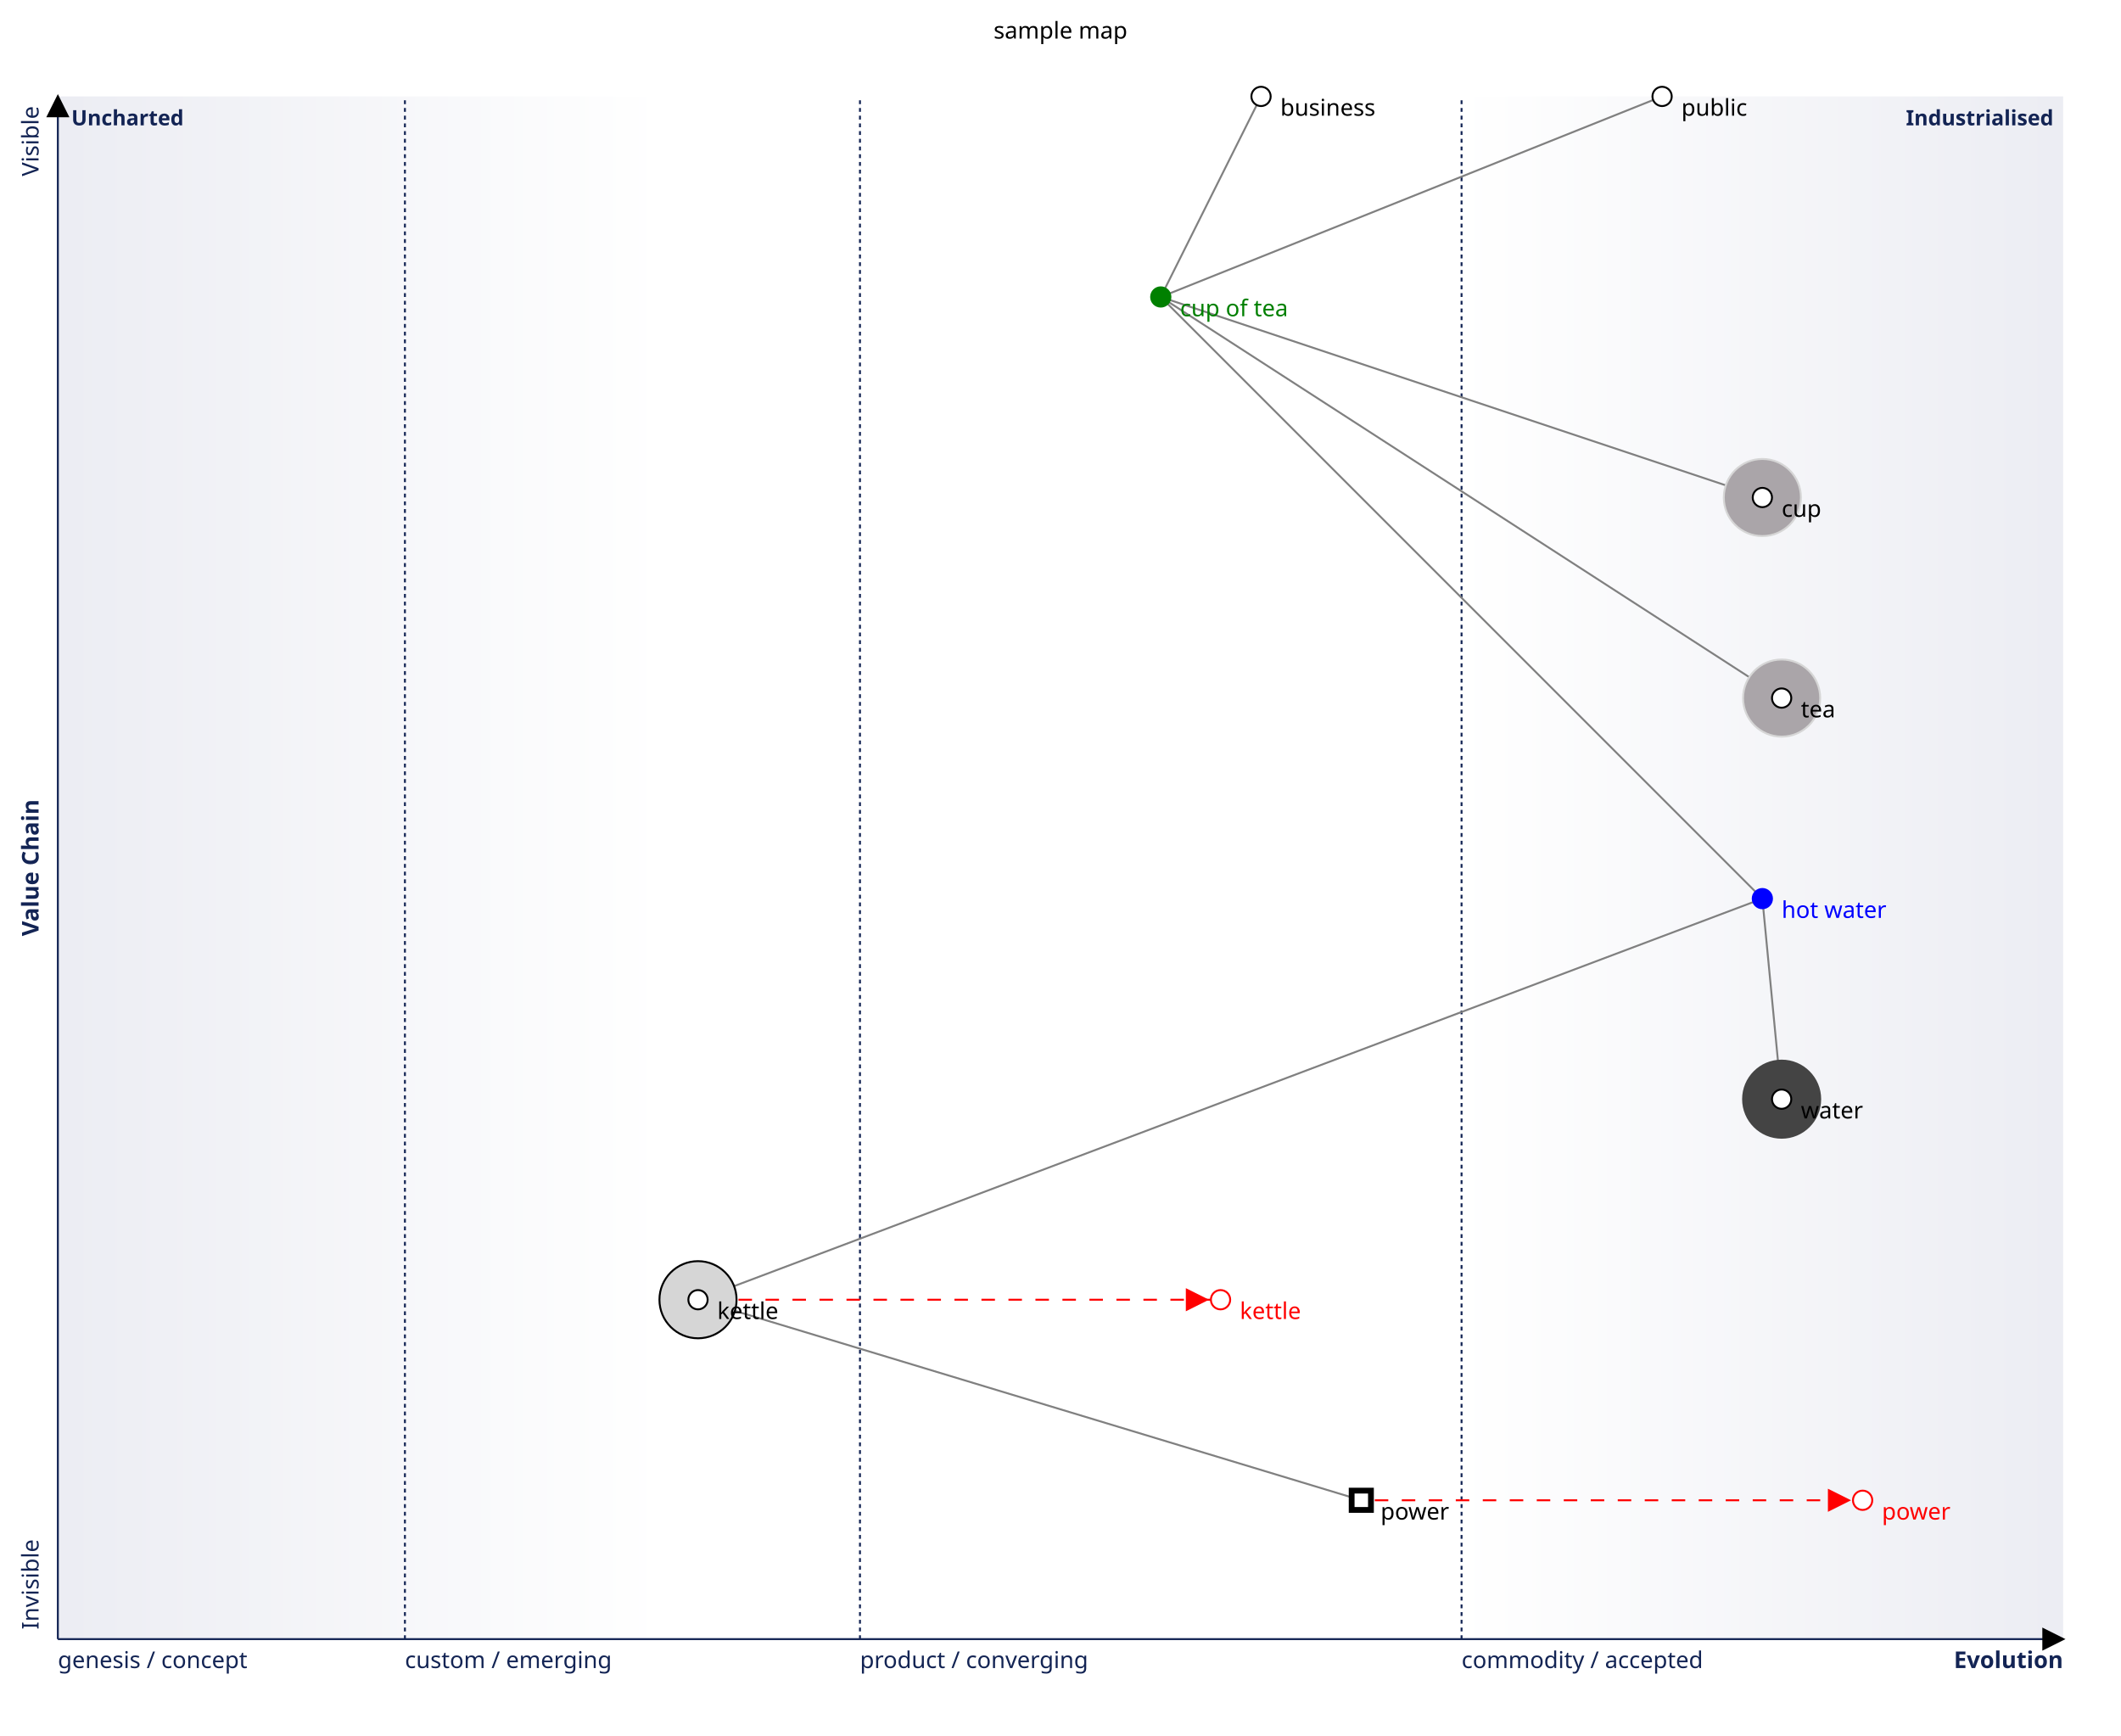
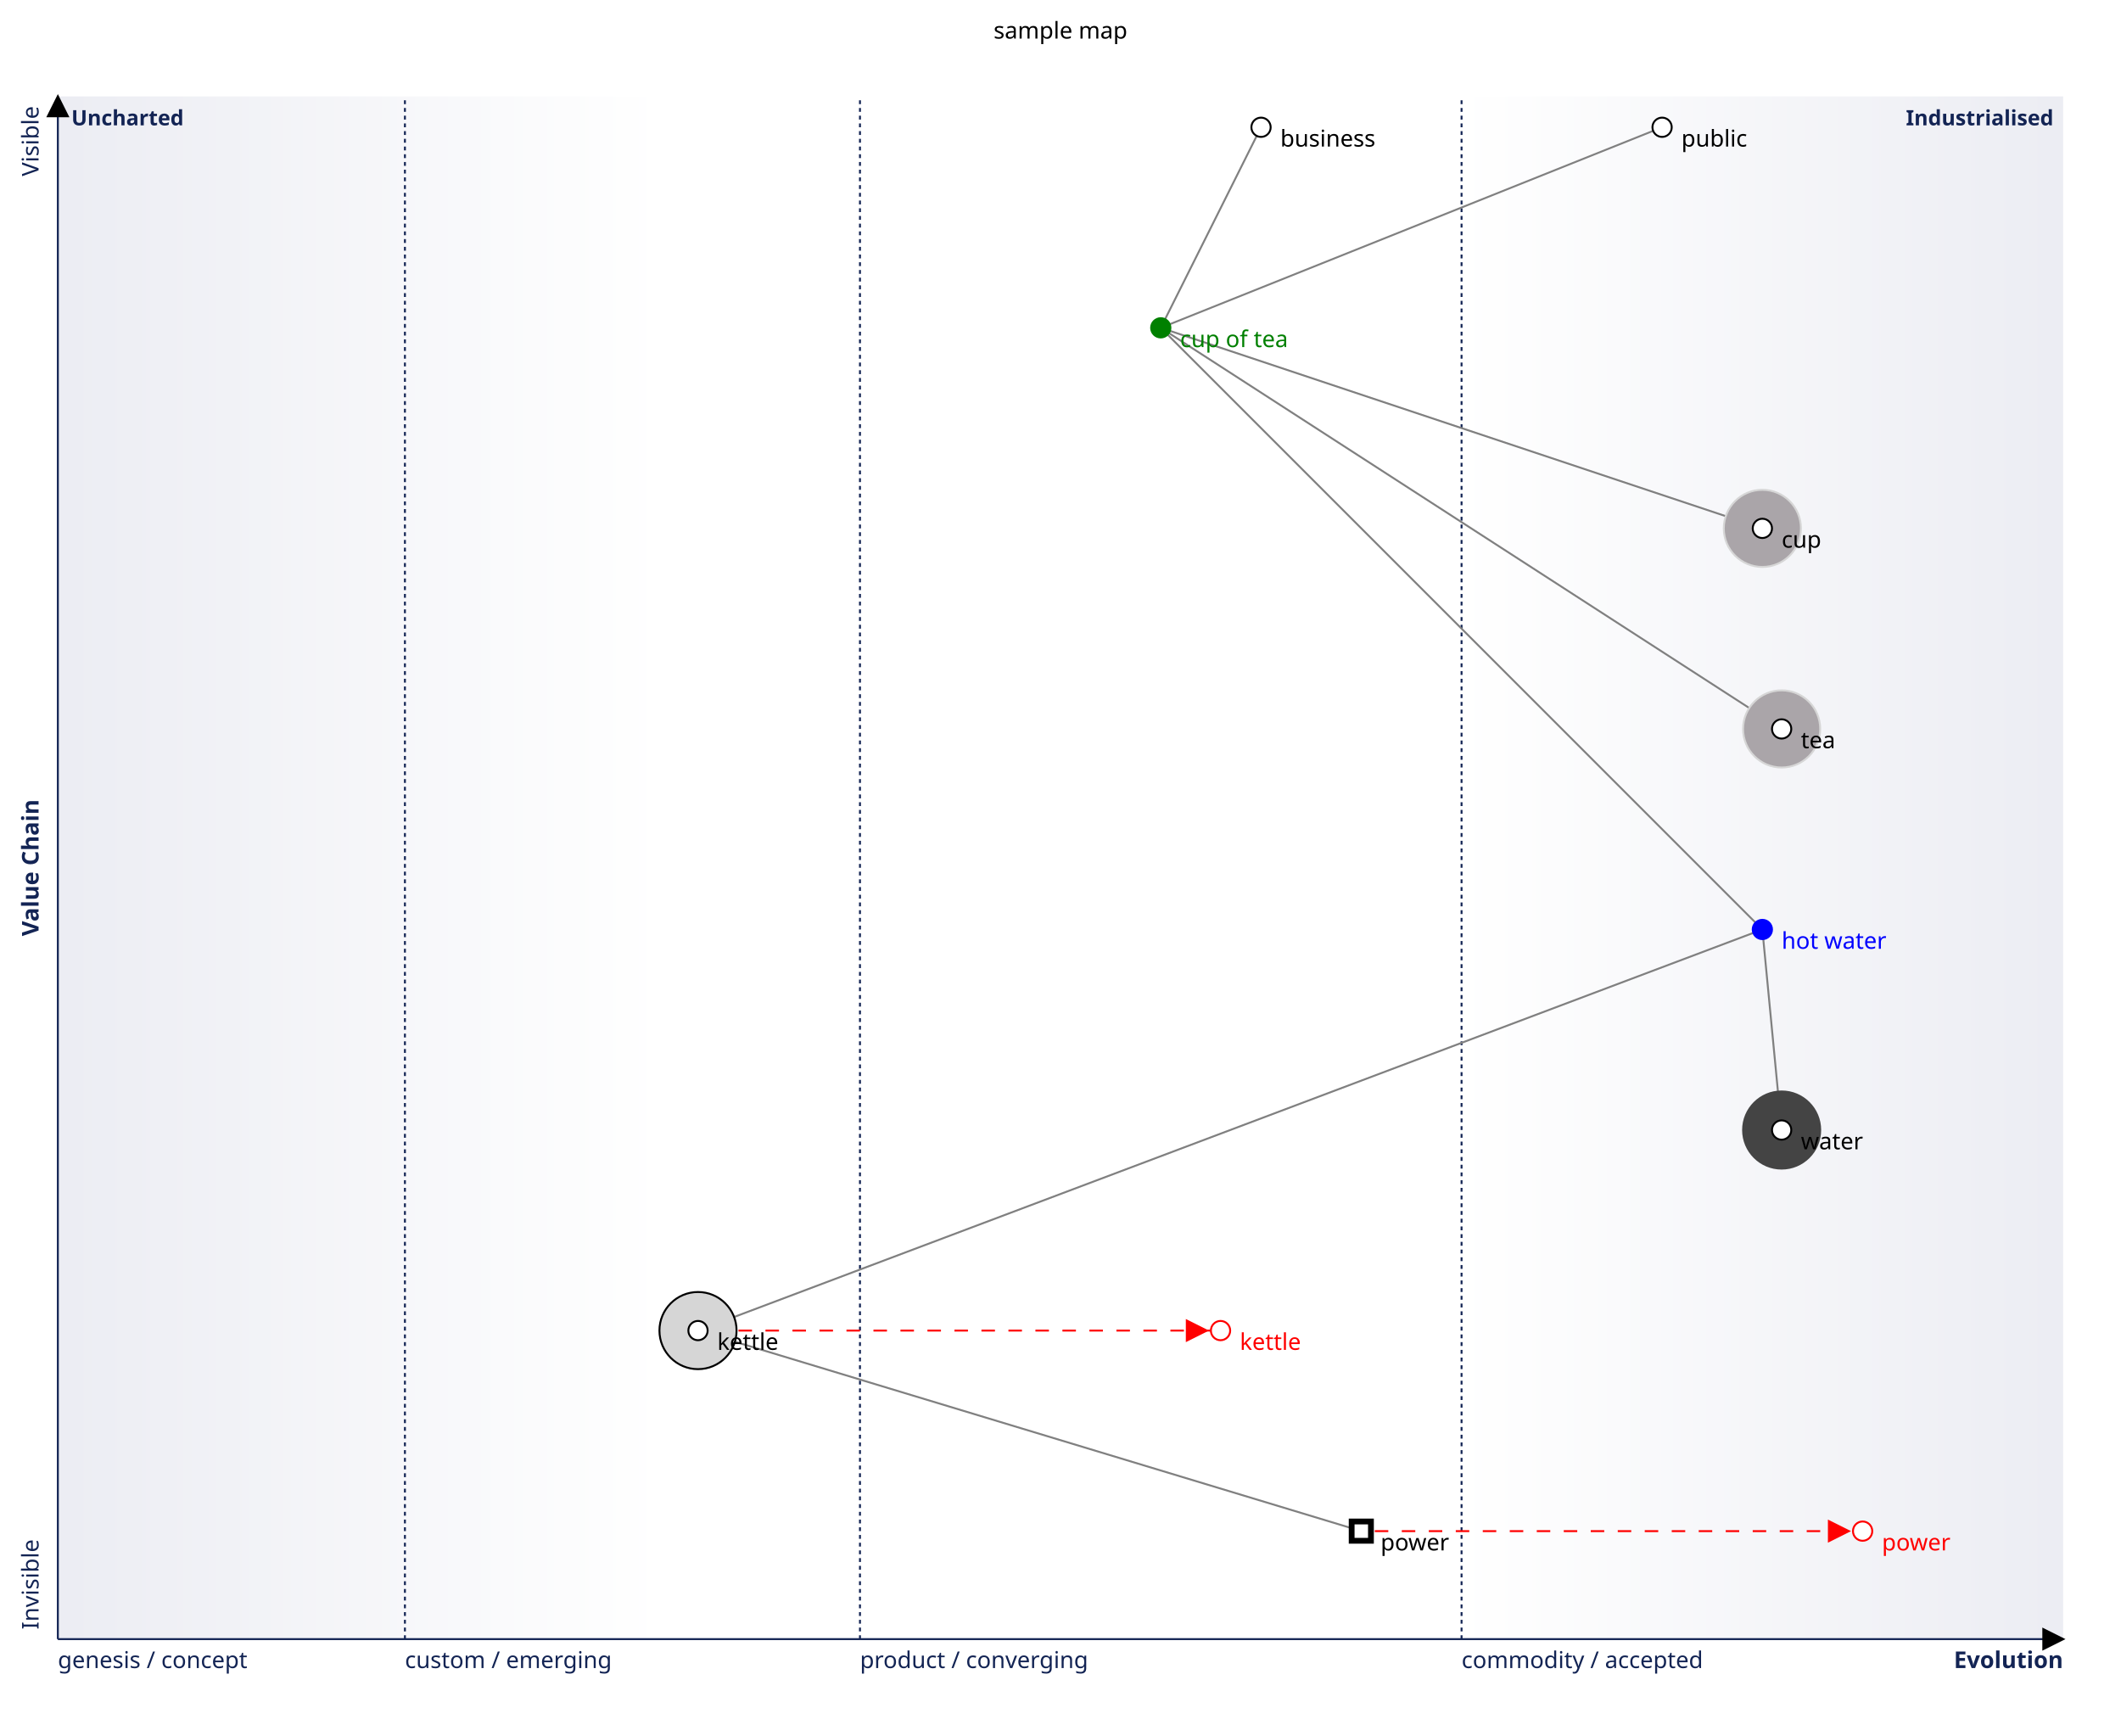
<svg xmlns="http://www.w3.org/2000/svg" width="100%" height="100%" viewBox="0 0 1100 900" preserveAspectRatio="xMidYMid meet">
  <style>
.evolutionEdge {
	stroke-dasharray: 7;
	stroke-dashoffset: 7;
	animation: dash 3s linear forwards infinite;
}

@keyframes dash {
	from {
		stroke-dashoffset: 100;
	}
	to {
		stroke-dashoffset: 0;
	}
}</style>
  <rect x="0" y="0" width="1100" height="900" fill="rgb(236,237,243)" fill-opacity="0.0" />
  <defs>
    <linearGradient id="wardleyGradient" x1="0%" y1="0%" x2="100%" y2="0%">
      <stop offset="0%" stop-color="rgb(236,237,243)" />
      <stop offset="30%" stop-color="rgb(255,255,255)" />
      <stop offset="70%" stop-color="rgb(255,255,255)" />
      <stop offset="100%" stop-color="rgb(236,237,243)" />
    </linearGradient>
    <marker id="arrow" refX="15" refY="0" markerWidth="12" markerHeight="12" viewBox="0 -5 10 10">
      <path d="M0,-5L10,0L0,5" fill="rgb(255,0,0)" />
    </marker>
    <marker id="graphArrow" refX="9" refY="0" markerWidth="12" markerHeight="12" viewBox="0 -5 10 10">
      <path d="M0,-5L10,0L0,5" fill="rgb(0,0,0)" />
    </marker>
  </defs>
  <rect x="30" y="50" width="1040" height="800" style="fill:url(#wardleyGradient)" />
  <g transform=" translate(30,850) rotate(270)">
    <line x1="0" y1="0" x2="800" y2="0" stroke-width="1" marker-end="url(#graphArrow)" stroke="rgb(19,36,84)" stroke-opacity="1.0" />
    <line x1="0" y1="180" x2="800" y2="180" stroke-width="1" stroke-dasharray="2 2" stroke="rgb(19,36,84)" stroke-opacity="1.0" />
    <line x1="0" y1="416" x2="800" y2="416" stroke-width="1" stroke-dasharray="2 2" stroke="rgb(19,36,84)" stroke-opacity="1.0" />
    <line x1="0" y1="728" x2="800" y2="728" stroke-width="1" stroke-dasharray="2 2" stroke="rgb(19,36,84)" stroke-opacity="1.0" />
    <text x="5" y="-10" fill="rgb(19,36,84)" fill-opacity="1.0" font-family="Century Gothic,CenturyGothic,AppleGothic,sans-serif" text-anchor="start">Invisible</text>
    <text x="795" y="-10" fill="rgb(19,36,84)" fill-opacity="1.0" font-family="Century Gothic,CenturyGothic,AppleGothic,sans-serif" text-anchor="end">Visible</text>
    <text x="400" y="-10" fill="rgb(19,36,84)" fill-opacity="1.0" font-weight="bold" font-family="Century Gothic,CenturyGothic,AppleGothic,sans-serif" text-anchor="middle">Value Chain</text>
  </g>
  <line x1="30" y1="850" x2="1070" y2="850" marker-end="url(#graphArrow)" stroke="rgb(19,36,84)" stroke-opacity="1.0" />
  <text x="37" y="65" fill="rgb(19,36,84)" fill-opacity="1.0" font-weight="bold" font-family="Century Gothic,CenturyGothic,AppleGothic,sans-serif" font-size="11px" text-anchor="start">Uncharted</text>
  <text x="1065" y="65" fill="rgb(19,36,84)" fill-opacity="1.0" font-weight="bold" font-family="Century Gothic,CenturyGothic,AppleGothic,sans-serif" font-size="11px" text-anchor="end">Industrialised</text>
  <text x="30" y="865" fill="rgb(19,36,84)" fill-opacity="1.0" font-family="Century Gothic,CenturyGothic,AppleGothic,sans-serif">genesis / concept</text>
  <text x="210" y="865" fill="rgb(19,36,84)" fill-opacity="1.0" font-family="Century Gothic,CenturyGothic,AppleGothic,sans-serif">custom / emerging</text>
  <text x="446" y="865" fill="rgb(19,36,84)" fill-opacity="1.0" font-family="Century Gothic,CenturyGothic,AppleGothic,sans-serif">product / converging</text>
  <text x="758" y="865" fill="rgb(19,36,84)" fill-opacity="1.0" font-family="Century Gothic,CenturyGothic,AppleGothic,sans-serif">commodity / accepted</text>
  <text x="1070" y="865" fill="rgb(19,36,84)" fill-opacity="1.0" font-weight="bold" font-family="Century Gothic,CenturyGothic,AppleGothic,sans-serif" text-anchor="end">Evolution</text>
  <text x="550" y="20" font-family="Century Gothic,CenturyGothic,AppleGothic,sans-serif" text-anchor="middle">sample map</text>
  <g id="layer_0">
    <g id="edge_2_1">
-       <line x1="862" y1="50" x2="602" y2="154" stroke-width="1" stroke="rgb(128,128,128)" stroke-opacity="1.0" />
+       <line x1="862" y1="66" x2="602" y2="170" stroke-width="1" stroke="rgb(128,128,128)" stroke-opacity="1.0" />
+     </g>
+     <g id="edge_1_3">
+       <line x1="602" y1="170" x2="914" y2="274" stroke-width="1" stroke="rgb(128,128,128)" stroke-opacity="1.0" />
    </g>
    <g id="edge_1_4">
-       <line x1="602" y1="154" x2="924" y2="362" stroke-width="1" stroke="rgb(128,128,128)" stroke-opacity="1.0" />
+       <line x1="602" y1="170" x2="924" y2="378" stroke-width="1" stroke="rgb(128,128,128)" stroke-opacity="1.0" />
    </g>
    <g id="edge_1_5">
-       <line x1="602" y1="154" x2="914" y2="466" stroke-width="1" stroke="rgb(128,128,128)" stroke-opacity="1.0" />
+       <line x1="602" y1="170" x2="914" y2="482" stroke-width="1" stroke="rgb(128,128,128)" stroke-opacity="1.0" />
    </g>
-     <g id="edge_1_3">
-       <line x1="602" y1="154" x2="914" y2="258" stroke-width="1" stroke="rgb(128,128,128)" stroke-opacity="1.0" />
+     <g id="edge_8_9">
+       <line x1="706" y1="794" x2="966" y2="794" stroke-width="1" stroke-dasharray="5 5" marker-end="url(#arrow)" class="evolutionEdge" stroke="rgb(255,0,0)" stroke-opacity="1.0" />
    </g>
-     <g id="edge_7_12">
-       <line x1="362" y1="674" x2="633" y2="674" stroke-width="1" stroke-dasharray="5 5" marker-end="url(#arrow)" class="evolutionEdge" stroke="rgb(255,0,0)" stroke-opacity="1.0" />
+     <g id="edge_0_1">
+       <line x1="654" y1="66" x2="602" y2="170" stroke-width="1" stroke="rgb(128,128,128)" stroke-opacity="1.0" />
+     </g>
+     <g id="edge_5_6">
+       <line x1="914" y1="482" x2="924" y2="586" stroke-width="1" stroke="rgb(128,128,128)" stroke-opacity="1.0" />
+     </g>
+     <g id="edge_5_7">
+       <line x1="914" y1="482" x2="362" y2="690" stroke-width="1" stroke="rgb(128,128,128)" stroke-opacity="1.0" />
    </g>
    <g id="edge_7_8">
-       <line x1="362" y1="674" x2="706" y2="778" stroke-width="1" stroke="rgb(128,128,128)" stroke-opacity="1.0" />
+       <line x1="362" y1="690" x2="706" y2="794" stroke-width="1" stroke="rgb(128,128,128)" stroke-opacity="1.0" />
    </g>
-     <g id="edge_8_13">
-       <line x1="706" y1="778" x2="966" y2="778" stroke-width="1" stroke-dasharray="5 5" marker-end="url(#arrow)" class="evolutionEdge" stroke="rgb(255,0,0)" stroke-opacity="1.0" />
-     </g>
-     <g id="edge_0_1">
-       <line x1="654" y1="50" x2="602" y2="154" stroke-width="1" stroke="rgb(128,128,128)" stroke-opacity="1.0" />
-     </g>
-     <g id="edge_5_6">
-       <line x1="914" y1="466" x2="924" y2="570" stroke-width="1" stroke="rgb(128,128,128)" stroke-opacity="1.0" />
-     </g>
-     <g id="edge_5_7">
-       <line x1="914" y1="466" x2="362" y2="674" stroke-width="1" stroke="rgb(128,128,128)" stroke-opacity="1.0" />
+     <g id="edge_7_15">
+       <line x1="362" y1="690" x2="633" y2="690" stroke-width="1" stroke-dasharray="5 5" marker-end="url(#arrow)" class="evolutionEdge" stroke="rgb(255,0,0)" stroke-opacity="1.0" />
    </g>
  </g>
  <g id="layer_10">
+     <g id="element_7">
+       <g transform=" translate(362,690)">
+         <circle cx="0" cy="0" r="20" fill="rgb(214,214,214)" fill-opacity="1.0" stroke="rgb(0,0,0)" stroke-opacity="1.0" stroke-width="1" />
+         <circle cx="0" cy="0" r="5" fill="rgb(255,255,255)" fill-opacity="1.0" stroke="rgb(0,0,0)" stroke-opacity="1.0" stroke-width="1" />
+         <text x="10" y="10" fill="rgb(0,0,0)" fill-opacity="1.0" font-family="Century Gothic,CenturyGothic,AppleGothic,sans-serif">kettle</text>
+       </g>
+     </g>
+     <g id="element_9">
+       <g transform=" translate(966,794)">
+         <circle cx="0" cy="0" r="5" fill="rgb(255,255,255)" fill-opacity="1.0" stroke="rgb(255,0,0)" stroke-opacity="1.0" stroke-width="1" />
+         <text x="10" y="10" fill="rgb(255,0,0)" fill-opacity="1.0" font-family="Century Gothic,CenturyGothic,AppleGothic,sans-serif">power</text>
+       </g>
+     </g>
+     <g id="element_0">
+       <g transform=" translate(654,66)">
+         <circle cx="0" cy="0" r="5" fill="rgb(255,255,255)" fill-opacity="1.0" stroke="rgb(0,0,0)" stroke-opacity="1.0" stroke-width="1" />
+         <text x="10" y="10" fill="rgb(0,0,0)" fill-opacity="1.0" font-family="Century Gothic,CenturyGothic,AppleGothic,sans-serif">business</text>
+       </g>
+     </g>
+     <g id="element_5">
+       <g transform=" translate(914,482)">
+         <circle cx="0" cy="0" r="5" fill="rgb(0,0,255)" fill-opacity="1.0" stroke="rgb(0,0,255)" stroke-opacity="1.0" stroke-width="1" />
+         <text x="10" y="10" fill="rgb(0,0,255)" fill-opacity="1.0" font-family="Century Gothic,CenturyGothic,AppleGothic,sans-serif">hot water</text>
+       </g>
+     </g>
    <g id="element_6">
-       <g transform=" translate(924,570)">
+       <g transform=" translate(924,586)">
        <circle cx="0" cy="0" r="20" fill="rgb(68,68,68)" fill-opacity="1.0" stroke="rgb(68,68,68)" stroke-opacity="1.0" stroke-width="1" />
        <circle cx="0" cy="0" r="5" fill="rgb(255,255,255)" fill-opacity="1.0" stroke="rgb(0,0,0)" stroke-opacity="1.0" stroke-width="1" />
        <text x="10" y="10" fill="rgb(0,0,0)" fill-opacity="1.0" font-family="Century Gothic,CenturyGothic,AppleGothic,sans-serif">water</text>
      </g>
    </g>
-     <g id="element_7">
-       <g transform=" translate(362,674)">
-         <circle cx="0" cy="0" r="20" fill="rgb(214,214,214)" fill-opacity="1.0" stroke="rgb(0,0,0)" stroke-opacity="1.0" stroke-width="1" />
-         <circle cx="0" cy="0" r="5" fill="rgb(255,255,255)" fill-opacity="1.0" stroke="rgb(0,0,0)" stroke-opacity="1.0" stroke-width="1" />
-         <text x="10" y="10" fill="rgb(0,0,0)" fill-opacity="1.0" font-family="Century Gothic,CenturyGothic,AppleGothic,sans-serif">kettle</text>
-       </g>
-     </g>
-     <g id="element_12">
-       <g transform=" translate(633,674)">
-         <circle cx="0" cy="0" r="5" fill="rgb(255,255,255)" fill-opacity="1.0" stroke="rgb(255,0,0)" stroke-opacity="1.0" stroke-width="1" />
-         <text x="10" y="10" fill="rgb(255,0,0)" fill-opacity="1.0" font-family="Century Gothic,CenturyGothic,AppleGothic,sans-serif">kettle</text>
-       </g>
-     </g>
-     <g id="element_8">
-       <g transform=" translate(706,778)">
-         <rect x="-5" y="-5" width="10" height="10" fill="rgb(255,255,255)" fill-opacity="1.0" stroke="rgb(0,0,0)" stroke-opacity="1.0" stroke-width="3" />
-         <text x="10" y="10" fill="rgb(0,0,0)" fill-opacity="1.0" font-family="Century Gothic,CenturyGothic,AppleGothic,sans-serif">power</text>
-       </g>
-     </g>
-     <g id="element_13">
-       <g transform=" translate(966,778)">
-         <circle cx="0" cy="0" r="5" fill="rgb(255,255,255)" fill-opacity="1.0" stroke="rgb(255,0,0)" stroke-opacity="1.0" stroke-width="1" />
-         <text x="10" y="10" fill="rgb(255,0,0)" fill-opacity="1.0" font-family="Century Gothic,CenturyGothic,AppleGothic,sans-serif">power</text>
-       </g>
-     </g>
-     <g id="element_2">
-       <g transform=" translate(862,50)">
-         <circle cx="0" cy="0" r="5" fill="rgb(255,255,255)" fill-opacity="1.0" stroke="rgb(0,0,0)" stroke-opacity="1.0" stroke-width="1" />
-         <text x="10" y="10" fill="rgb(0,0,0)" fill-opacity="1.0" font-family="Century Gothic,CenturyGothic,AppleGothic,sans-serif">public</text>
+     <g id="element_1">
+       <g transform=" translate(602,170)">
+         <circle cx="0" cy="0" r="5" fill="rgb(0,128,0)" fill-opacity="1.0" stroke="rgb(0,128,0)" stroke-opacity="1.0" stroke-width="1" />
+         <text x="10" y="10" fill="rgb(0,128,0)" fill-opacity="1.0" font-family="Century Gothic,CenturyGothic,AppleGothic,sans-serif">cup of tea</text>
      </g>
    </g>
    <g id="element_4">
-       <g transform=" translate(924,362)">
+       <g transform=" translate(924,378)">
        <circle cx="0" cy="0" r="20" fill="rgb(170,165,169)" fill-opacity="1.0" stroke="rgb(214,214,214)" stroke-opacity="1.0" stroke-width="1" />
        <circle cx="0" cy="0" r="5" fill="rgb(255,255,255)" fill-opacity="1.0" stroke="rgb(0,0,0)" stroke-opacity="1.0" stroke-width="1" />
        <text x="10" y="10" fill="rgb(0,0,0)" fill-opacity="1.0" font-family="Century Gothic,CenturyGothic,AppleGothic,sans-serif">tea</text>
      </g>
    </g>
-     <g id="element_1">
-       <g transform=" translate(602,154)">
-         <circle cx="0" cy="0" r="5" fill="rgb(0,128,0)" fill-opacity="1.0" stroke="rgb(0,128,0)" stroke-opacity="1.0" stroke-width="1" />
-         <text x="10" y="10" fill="rgb(0,128,0)" fill-opacity="1.0" font-family="Century Gothic,CenturyGothic,AppleGothic,sans-serif">cup of tea</text>
+     <g id="element_8">
+       <g transform=" translate(706,794)">
+         <rect x="-5" y="-5" width="10" height="10" fill="rgb(255,255,255)" fill-opacity="1.0" stroke="rgb(0,0,0)" stroke-opacity="1.0" stroke-width="3" />
+         <text x="10" y="10" fill="rgb(0,0,0)" fill-opacity="1.0" font-family="Century Gothic,CenturyGothic,AppleGothic,sans-serif">power</text>
      </g>
    </g>
-     <g id="element_0">
-       <g transform=" translate(654,50)">
+     <g id="element_2">
+       <g transform=" translate(862,66)">
        <circle cx="0" cy="0" r="5" fill="rgb(255,255,255)" fill-opacity="1.0" stroke="rgb(0,0,0)" stroke-opacity="1.0" stroke-width="1" />
-         <text x="10" y="10" fill="rgb(0,0,0)" fill-opacity="1.0" font-family="Century Gothic,CenturyGothic,AppleGothic,sans-serif">business</text>
-       </g>
-     </g>
-     <g id="element_5">
-       <g transform=" translate(914,466)">
-         <circle cx="0" cy="0" r="5" fill="rgb(0,0,255)" fill-opacity="1.0" stroke="rgb(0,0,255)" stroke-opacity="1.0" stroke-width="1" />
-         <text x="10" y="10" fill="rgb(0,0,255)" fill-opacity="1.0" font-family="Century Gothic,CenturyGothic,AppleGothic,sans-serif">hot water</text>
+         <text x="10" y="10" fill="rgb(0,0,0)" fill-opacity="1.0" font-family="Century Gothic,CenturyGothic,AppleGothic,sans-serif">public</text>
      </g>
    </g>
    <g id="element_3">
-       <g transform=" translate(914,258)">
+       <g transform=" translate(914,274)">
        <circle cx="0" cy="0" r="20" fill="rgb(170,165,169)" fill-opacity="1.0" stroke="rgb(214,214,214)" stroke-opacity="1.0" stroke-width="1" />
        <circle cx="0" cy="0" r="5" fill="rgb(255,255,255)" fill-opacity="1.0" stroke="rgb(0,0,0)" stroke-opacity="1.0" stroke-width="1" />
        <text x="10" y="10" fill="rgb(0,0,0)" fill-opacity="1.0" font-family="Century Gothic,CenturyGothic,AppleGothic,sans-serif">cup</text>
      </g>
    </g>
+     <g id="element_15">
+       <g transform=" translate(633,690)">
+         <circle cx="0" cy="0" r="5" fill="rgb(255,255,255)" fill-opacity="1.0" stroke="rgb(255,0,0)" stroke-opacity="1.0" stroke-width="1" />
+         <text x="10" y="10" fill="rgb(255,0,0)" fill-opacity="1.0" font-family="Century Gothic,CenturyGothic,AppleGothic,sans-serif">kettle</text>
+       </g>
+     </g>
  </g>
</svg>
